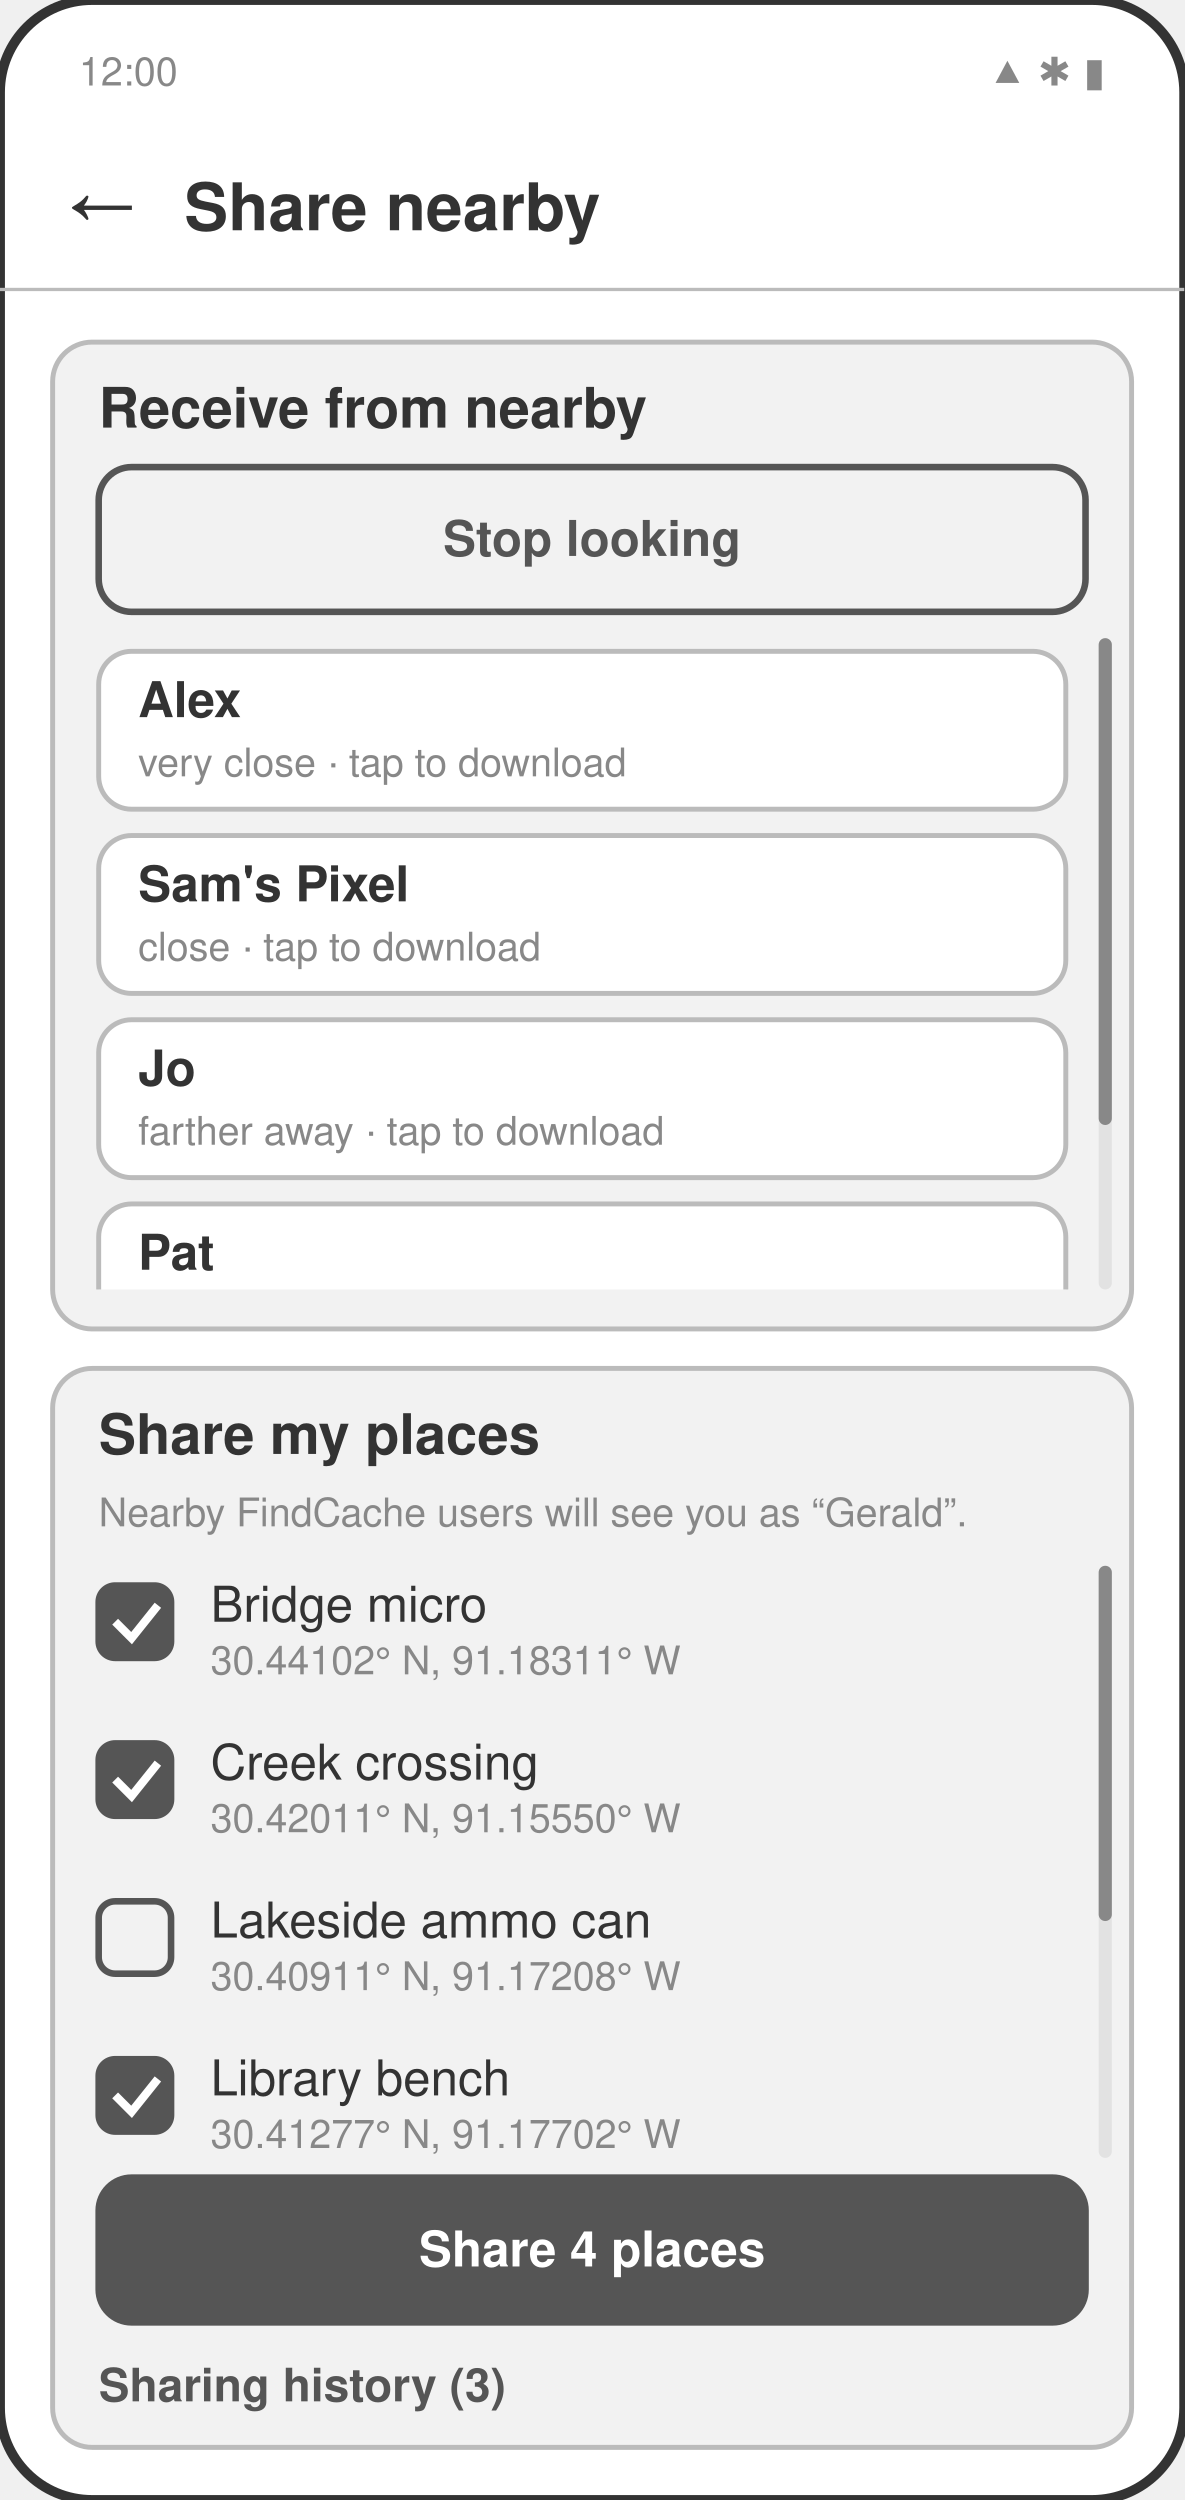
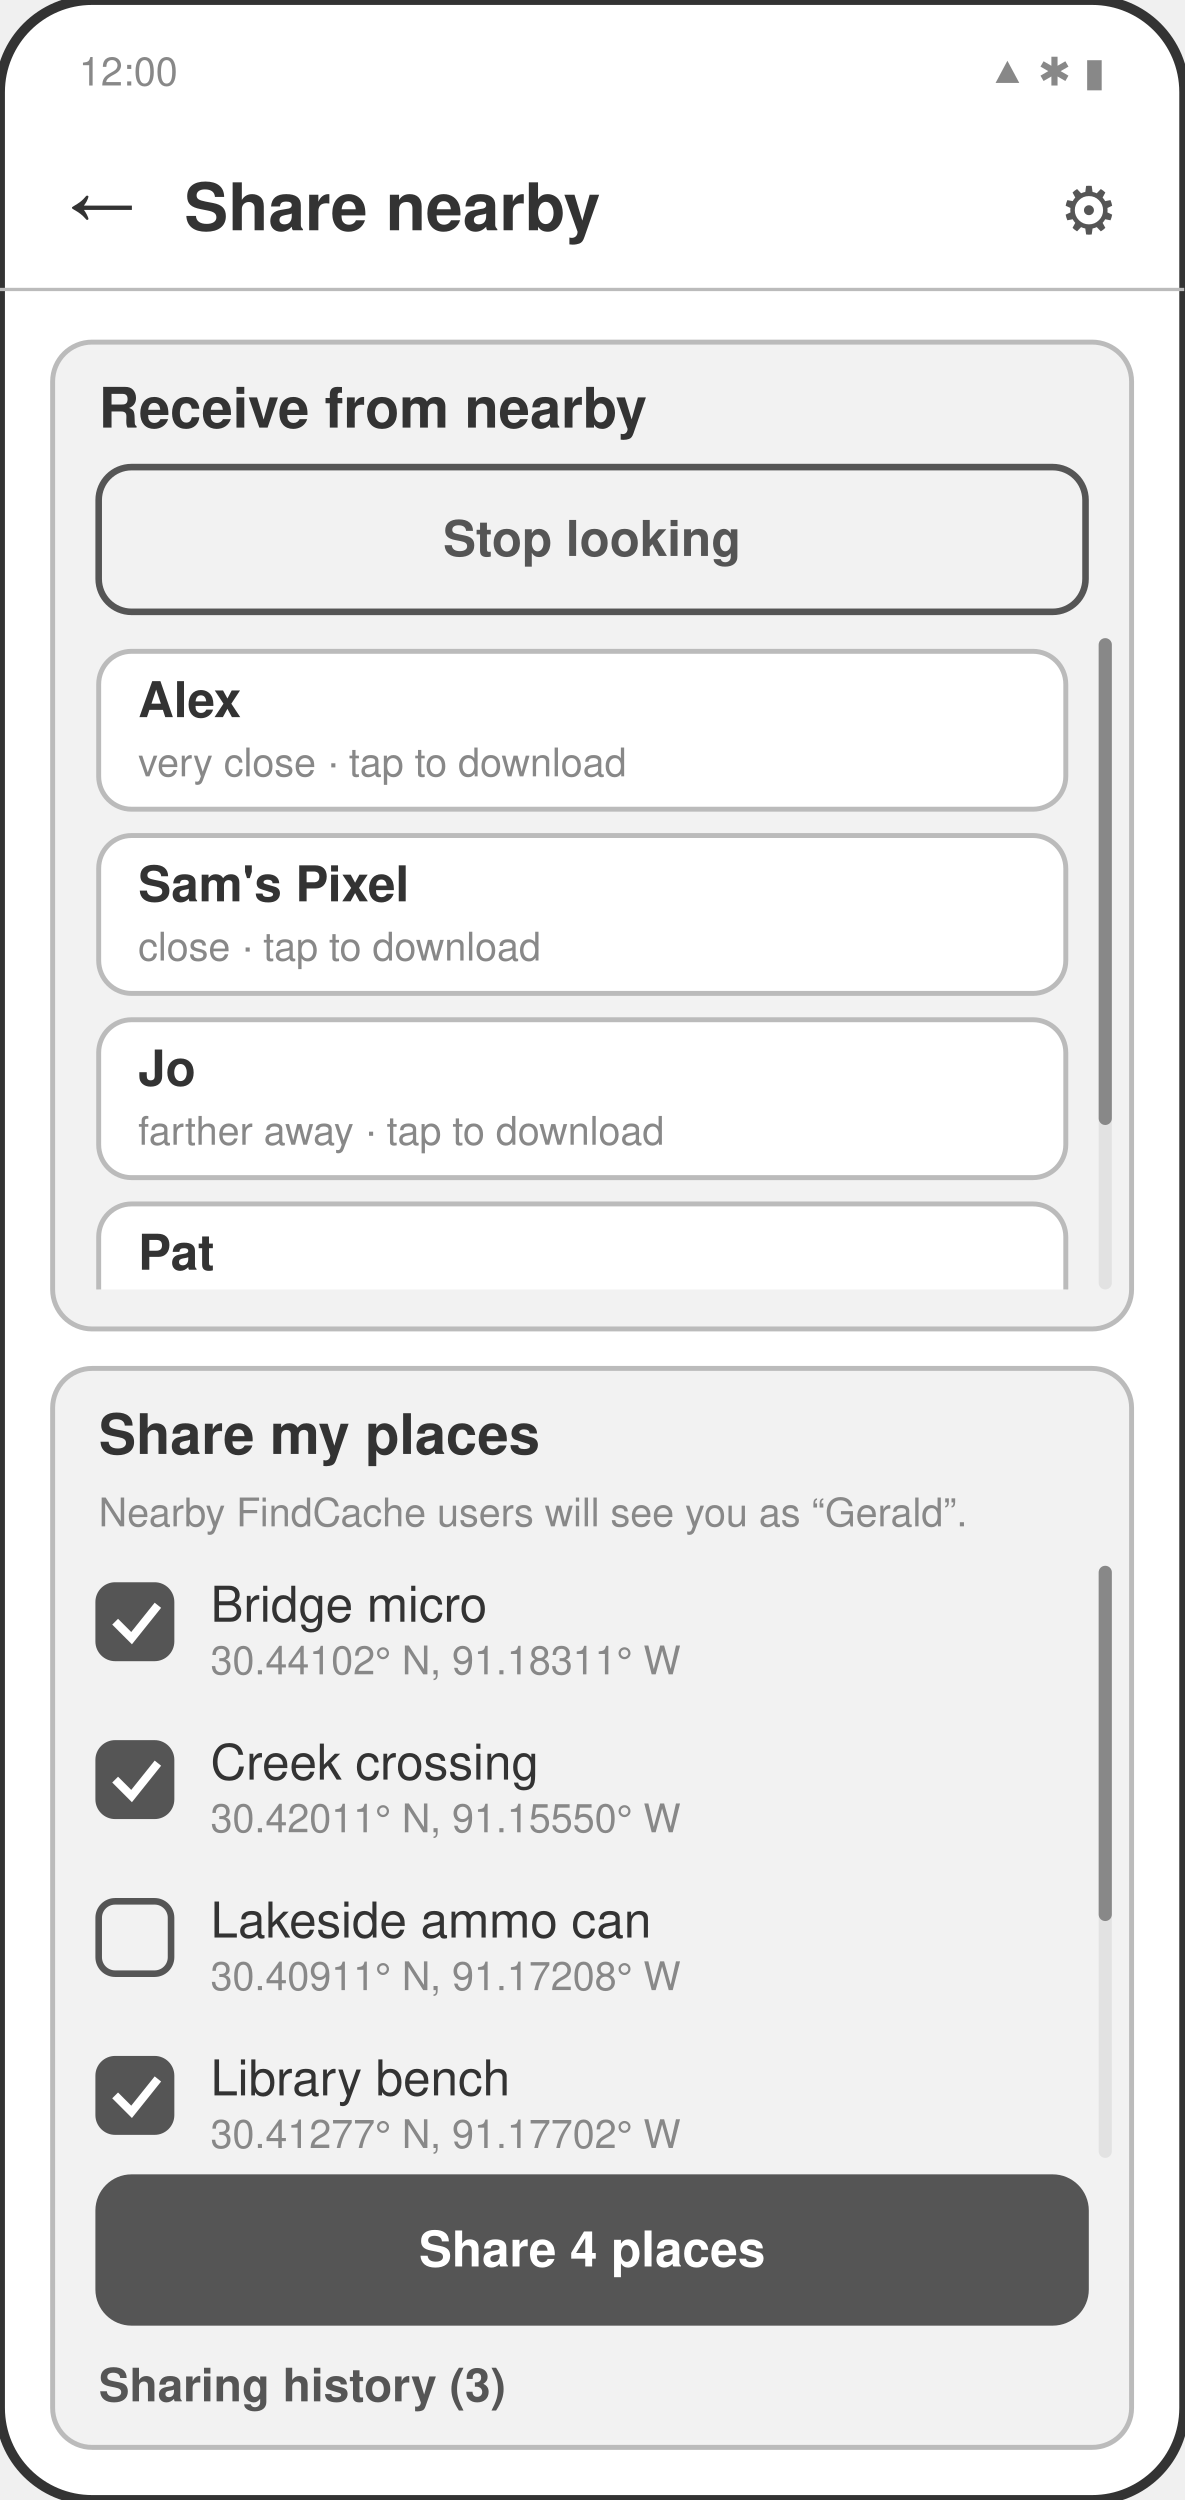
<svg xmlns="http://www.w3.org/2000/svg" width="360" height="760" viewBox="0 0 360 760">
  <rect width="360" height="760" rx="28" fill="#fff" stroke="#333" stroke-width="3" />
  <text x="24" y="26" font-family="Helvetica, Arial, sans-serif" font-size="12" fill="#888">12:00</text>
  <text x="336" y="26" font-family="Helvetica, Arial, sans-serif" font-size="12" fill="#888" text-anchor="end">▲ ✱ ▮</text>
  <line x1="0" y1="88" x2="360" y2="88" stroke="#bbb" />
  <text x="56" y="70" font-family="Helvetica, Arial, sans-serif" font-size="20" font-weight="bold" fill="#333">Share nearby</text>
  <text x="20" y="70" font-family="Helvetica, Arial, sans-serif" font-size="22" fill="#333">←</text>
+   <text x="340" y="71" font-family="Helvetica, Arial, sans-serif" font-size="20" fill="#555" text-anchor="end">⚙</text>
  <rect x="16" y="104" width="328" height="300" rx="12" fill="#f2f2f2" stroke="#bbb" stroke-width="1.5" />
  <text x="30" y="130" font-family="Helvetica, Arial, sans-serif" font-size="17" fill="#333" font-weight="bold" text-anchor="start">Receive from nearby</text>
  <rect x="30" y="142" width="300" height="44" rx="10" fill="none" stroke="#555" stroke-width="2" />
  <text x="180.0" y="169.0" font-family="Helvetica, Arial, sans-serif" font-size="15" fill="#555" font-weight="bold" text-anchor="middle">Stop looking</text>
  <clipPath id="nearby">
    <rect x="16" y="194" width="328" height="198" />
  </clipPath>
  <g clip-path="url(#nearby)">
    <rect x="30" y="198" width="294" height="48" rx="10" fill="#fff" stroke="#bbb" stroke-width="1.5" />
    <text x="42" y="218" font-family="Helvetica, Arial, sans-serif" font-size="15" fill="#333" font-weight="bold" text-anchor="start">Alex</text>
    <text x="42" y="236" font-family="Helvetica, Arial, sans-serif" font-size="12" fill="#888" font-weight="normal" text-anchor="start">very close · tap to download</text>
    <rect x="30" y="254" width="294" height="48" rx="10" fill="#fff" stroke="#bbb" stroke-width="1.5" />
    <text x="42" y="274" font-family="Helvetica, Arial, sans-serif" font-size="15" fill="#333" font-weight="bold" text-anchor="start">Sam's Pixel</text>
    <text x="42" y="292" font-family="Helvetica, Arial, sans-serif" font-size="12" fill="#888" font-weight="normal" text-anchor="start">close · tap to download</text>
    <rect x="30" y="310" width="294" height="48" rx="10" fill="#fff" stroke="#bbb" stroke-width="1.5" />
    <text x="42" y="330" font-family="Helvetica, Arial, sans-serif" font-size="15" fill="#333" font-weight="bold" text-anchor="start">Jo</text>
    <text x="42" y="348" font-family="Helvetica, Arial, sans-serif" font-size="12" fill="#888" font-weight="normal" text-anchor="start">farther away · tap to download</text>
    <rect x="30" y="366" width="294" height="48" rx="10" fill="#fff" stroke="#bbb" stroke-width="1.5" />
    <text x="42" y="386" font-family="Helvetica, Arial, sans-serif" font-size="15" fill="#333" font-weight="bold" text-anchor="start">Pat</text>
    <text x="42" y="404" font-family="Helvetica, Arial, sans-serif" font-size="12" fill="#888" font-weight="normal" text-anchor="start">farther away · tap to download</text>
  </g>
  <rect x="334" y="194" width="4" height="198" rx="2" fill="#e2e2e2" />
  <rect x="334" y="194" width="4" height="148" rx="2" fill="#888" />
  <rect x="16" y="416" width="328" height="328" rx="12" fill="#f2f2f2" stroke="#bbb" stroke-width="1.5" />
  <text x="30" y="442" font-family="Helvetica, Arial, sans-serif" font-size="17" fill="#333" font-weight="bold" text-anchor="start">Share my places</text>
  <text x="30" y="464" font-family="Helvetica, Arial, sans-serif" font-size="12" fill="#888" font-weight="normal" text-anchor="start">Nearby FindCache users will see you as “Gerald”.</text>
  <clipPath id="share-list">
    <rect x="16" y="476" width="328" height="180" />
  </clipPath>
  <g clip-path="url(#share-list)">
    <rect x="30" y="482" width="22" height="22" rx="5" fill="#555" stroke="#555" stroke-width="2" />
    <path d="M35 493 l5 5 l8 -10" stroke="#fff" stroke-width="2.5" fill="none" />
    <text x="64" y="493" font-family="Helvetica, Arial, sans-serif" font-size="15" fill="#333" font-weight="normal" text-anchor="start">Bridge micro</text>
    <text x="64" y="509" font-family="Helvetica, Arial, sans-serif" font-size="12" fill="#888" font-weight="normal" text-anchor="start">30.44102° N, 91.18311° W</text>
    <rect x="30" y="530" width="22" height="22" rx="5" fill="#555" stroke="#555" stroke-width="2" />
    <path d="M35 541 l5 5 l8 -10" stroke="#fff" stroke-width="2.5" fill="none" />
    <text x="64" y="541" font-family="Helvetica, Arial, sans-serif" font-size="15" fill="#333" font-weight="normal" text-anchor="start">Creek crossing</text>
    <text x="64" y="557" font-family="Helvetica, Arial, sans-serif" font-size="12" fill="#888" font-weight="normal" text-anchor="start">30.42011° N, 91.15550° W</text>
    <rect x="30" y="578" width="22" height="22" rx="5" fill="none" stroke="#555" stroke-width="2" />
    <text x="64" y="589" font-family="Helvetica, Arial, sans-serif" font-size="15" fill="#333" font-weight="normal" text-anchor="start">Lakeside ammo can</text>
    <text x="64" y="605" font-family="Helvetica, Arial, sans-serif" font-size="12" fill="#888" font-weight="normal" text-anchor="start">30.40911° N, 91.17208° W</text>
    <rect x="30" y="626" width="22" height="22" rx="5" fill="#555" stroke="#555" stroke-width="2" />
    <path d="M35 637 l5 5 l8 -10" stroke="#fff" stroke-width="2.5" fill="none" />
    <text x="64" y="637" font-family="Helvetica, Arial, sans-serif" font-size="15" fill="#333" font-weight="normal" text-anchor="start">Library bench</text>
    <text x="64" y="653" font-family="Helvetica, Arial, sans-serif" font-size="12" fill="#888" font-weight="normal" text-anchor="start">30.41277° N, 91.17702° W</text>
    <rect x="30" y="674" width="22" height="22" rx="5" fill="#555" stroke="#555" stroke-width="2" />
    <path d="M35 685 l5 5 l8 -10" stroke="#fff" stroke-width="2.5" fill="none" />
    <text x="64" y="685" font-family="Helvetica, Arial, sans-serif" font-size="15" fill="#333" font-weight="normal" text-anchor="start">Old oak tree cache</text>
    <text x="64" y="701" font-family="Helvetica, Arial, sans-serif" font-size="12" fill="#888" font-weight="normal" text-anchor="start">30.43520° N, 91.19030° W</text>
  </g>
  <rect x="334" y="476" width="4" height="180" rx="2" fill="#e2e2e2" />
  <rect x="334" y="476" width="4" height="108" rx="2" fill="#888" />
  <rect x="30" y="662" width="300" height="44" rx="10" fill="#555" stroke="#555" stroke-width="2" />
  <text x="180.0" y="689.0" font-family="Helvetica, Arial, sans-serif" font-size="15" fill="#fff" font-weight="bold" text-anchor="middle">Share 4 places</text>
  <text x="30" y="730" font-family="Helvetica, Arial, sans-serif" font-size="14" fill="#555" font-weight="bold" text-anchor="start">Sharing history (3)</text>
</svg>
